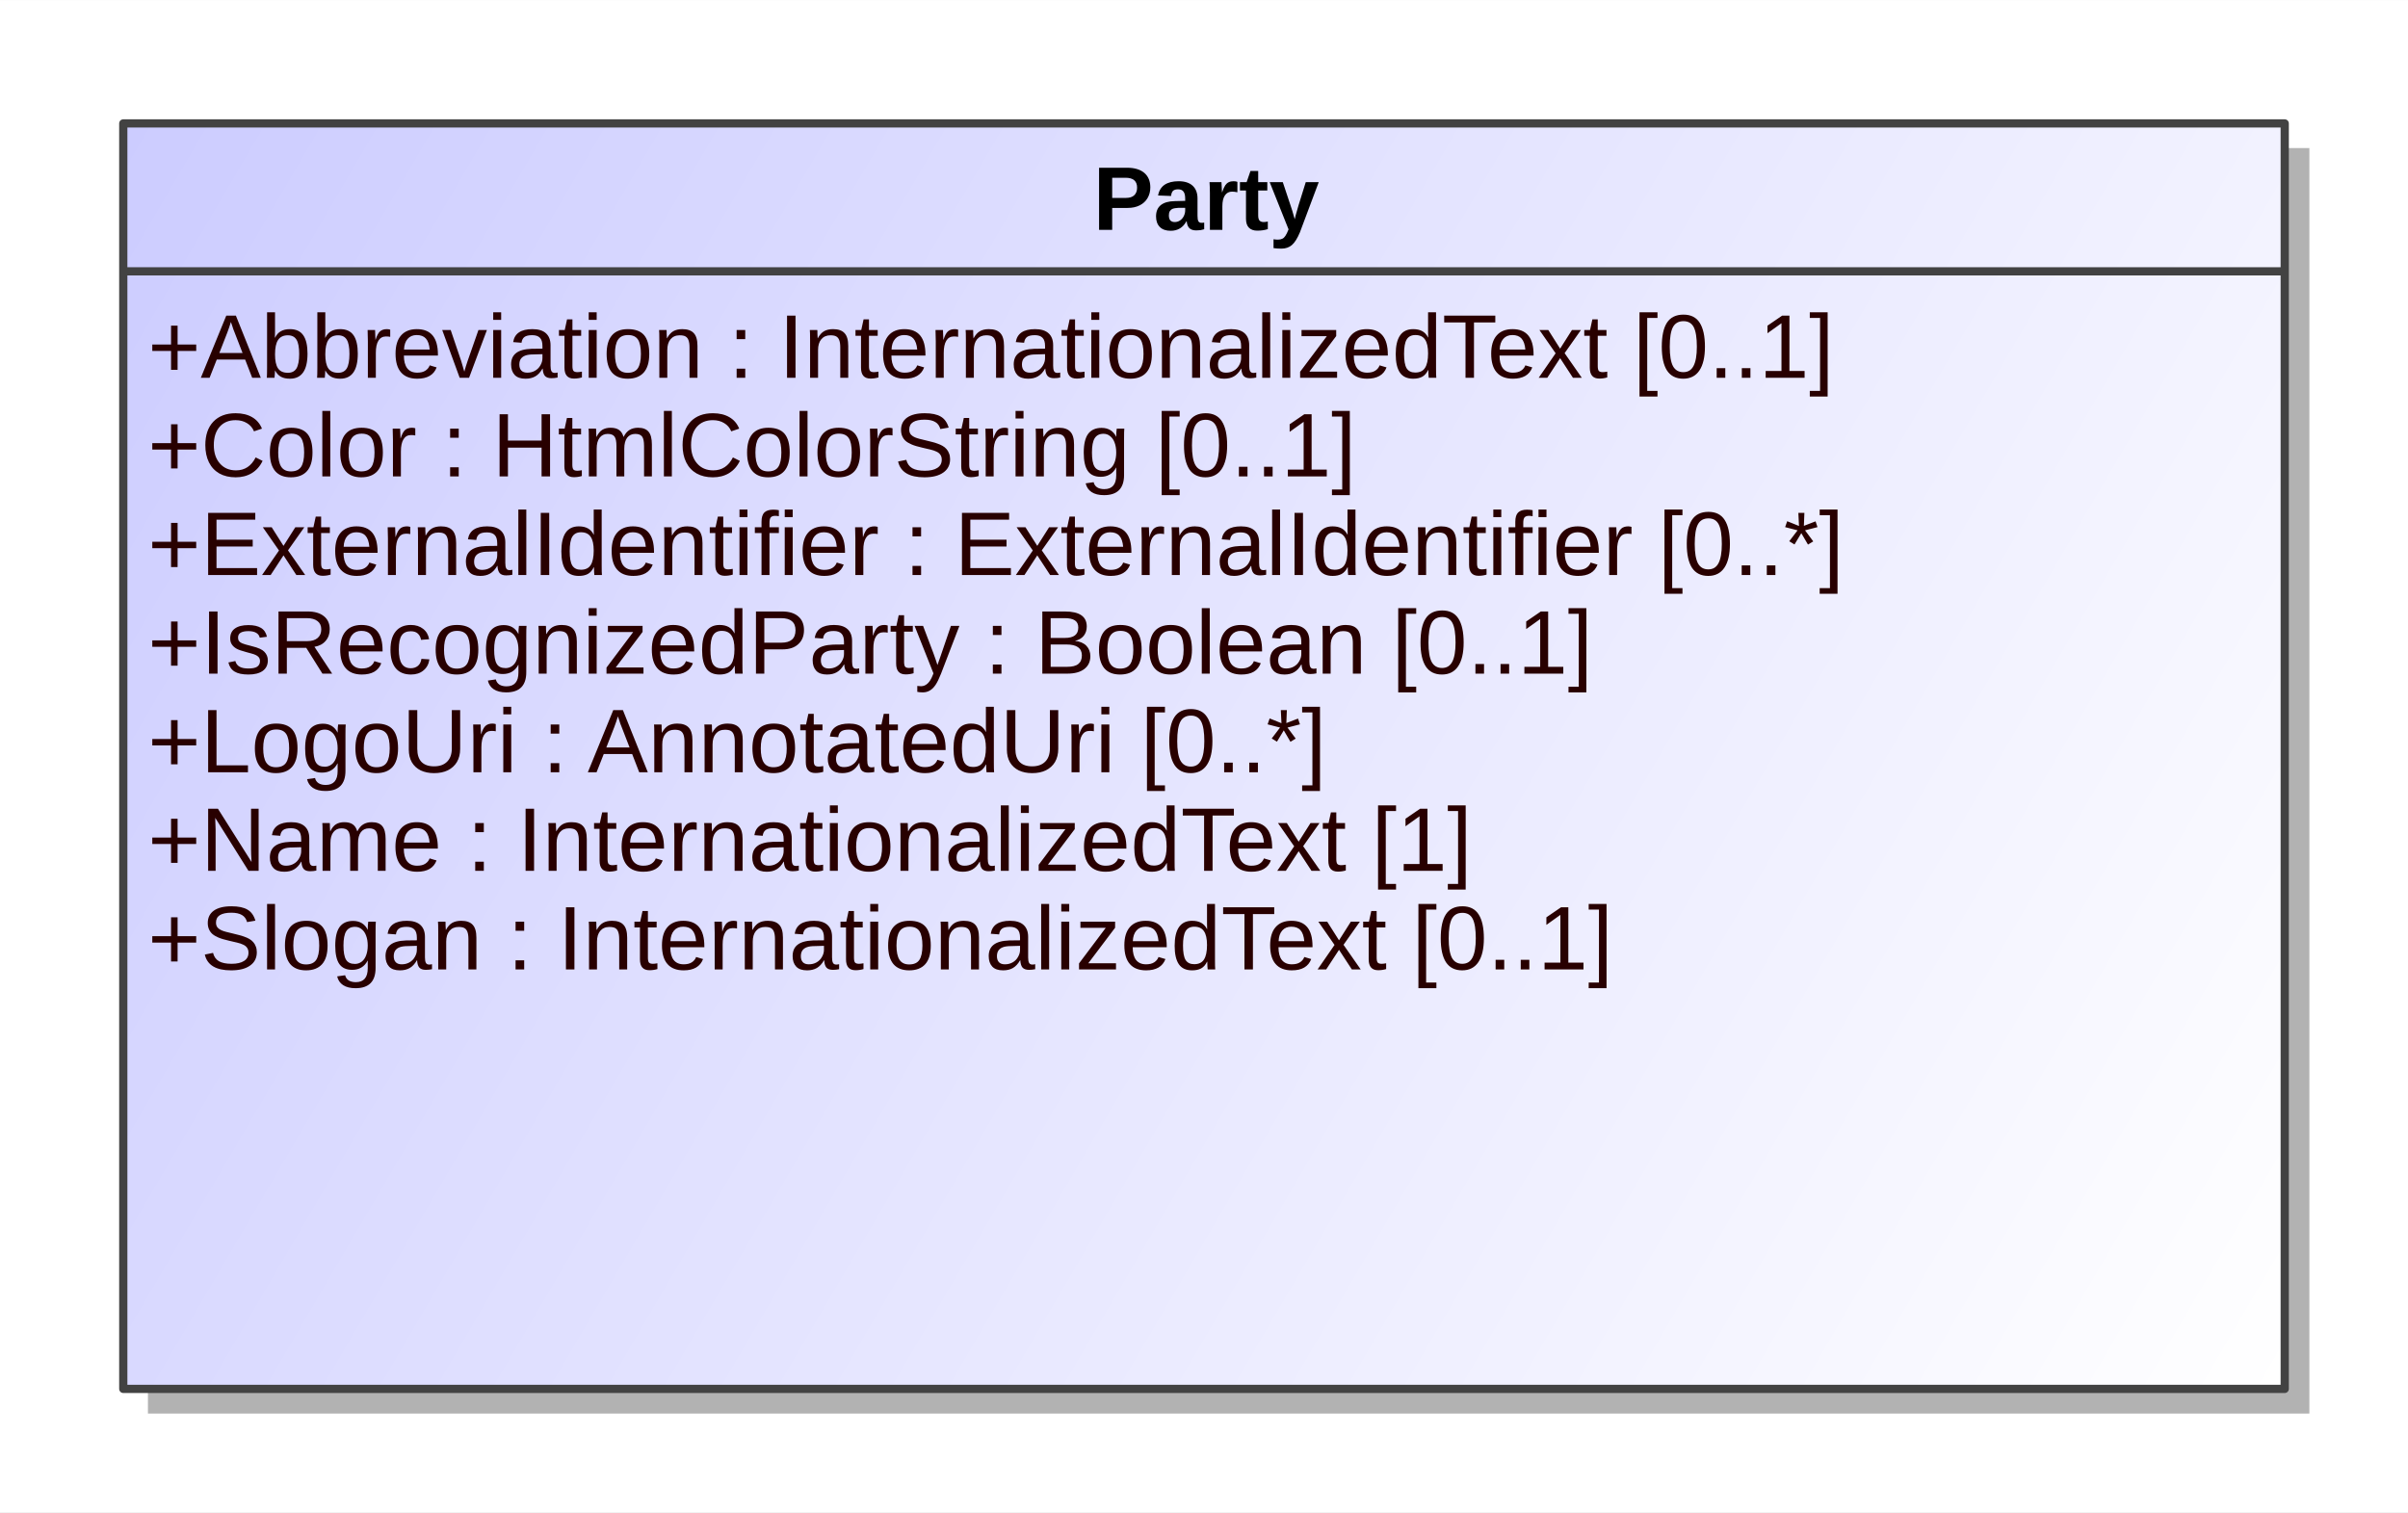
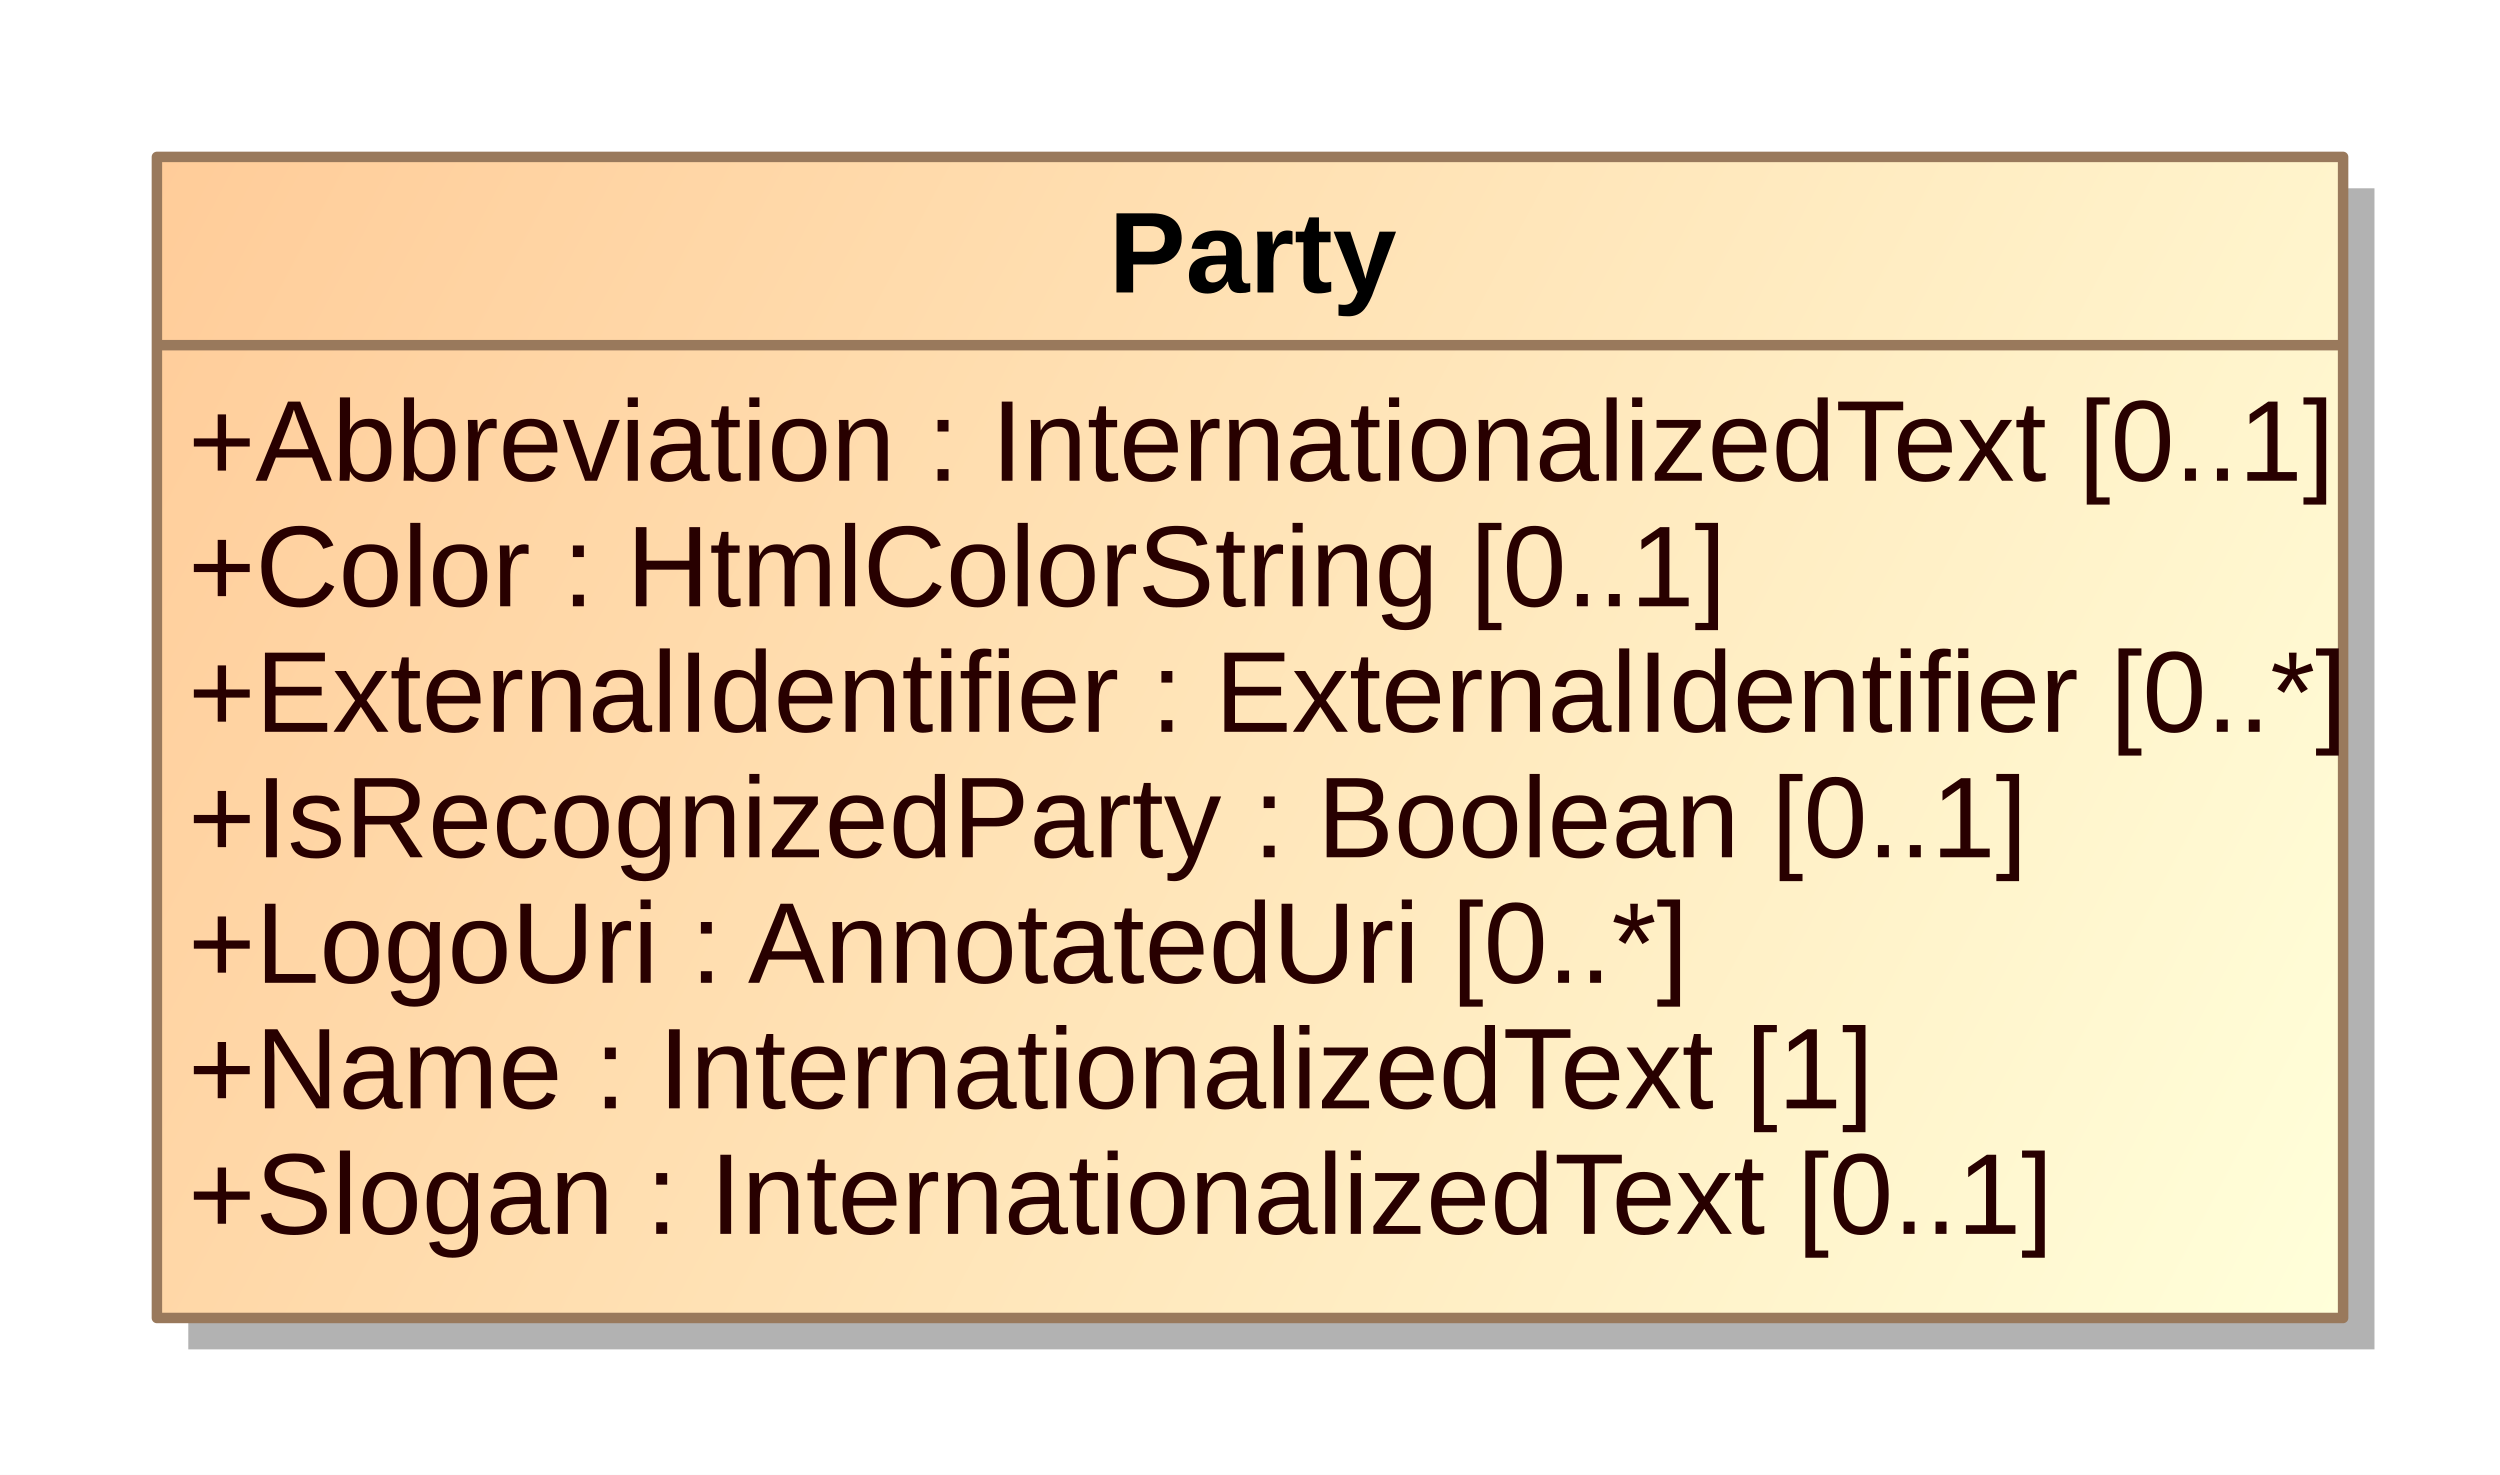
- <svg xmlns="http://www.w3.org/2000/svg" fill-opacity="1" color-rendering="auto" color-interpolation="auto" text-rendering="auto" stroke="black" stroke-linecap="square" width="3.052in" stroke-miterlimit="10" shape-rendering="auto" stroke-opacity="1" fill="black" stroke-dasharray="none" font-weight="normal" stroke-width="1" viewBox="0 0 293 184" height="1.917in" font-family="'Arial'" font-style="normal" stroke-linejoin="miter" font-size="12" stroke-dashoffset="0" image-rendering="auto">
+ <svg xmlns="http://www.w3.org/2000/svg" fill-opacity="1" color-rendering="auto" color-interpolation="auto" text-rendering="auto" stroke="black" stroke-linecap="square" width="2.49in" stroke-miterlimit="10" shape-rendering="auto" stroke-opacity="1" fill="black" stroke-dasharray="none" font-weight="normal" stroke-width="1" viewBox="0 0 239 141" height="1.469in" font-family="'Arial'" font-style="normal" stroke-linejoin="miter" font-size="12" stroke-dashoffset="0" image-rendering="auto">
  <defs id="genericDefs" />
  <g>
    <defs id="defs1">
-       <linearGradient x1="1911" gradientUnits="userSpaceOnUse" x2="2174" y1="525" y2="679" id="linearGradient1" spreadMethod="pad">
-         <stop stop-opacity="1" stop-color="rgb(204,204,255)" offset="0%" />
-         <stop stop-opacity="1" stop-color="white" offset="100%" />
+       <linearGradient x1="1708" gradientUnits="userSpaceOnUse" x2="1917" y1="238" y2="349" id="linearGradient1" spreadMethod="pad">
+         <stop stop-opacity="1" stop-color="rgb(255,204,153)" offset="0%" />
+         <stop stop-opacity="1" stop-color="rgb(255,255,218)" offset="100%" />
      </linearGradient>
      <clipPath clipPathUnits="userSpaceOnUse" id="clipPath1">
-         <path d="M0 0 L293 0 L293 184 L0 184 L0 0 Z" />
+         <path d="M0 0 L239 0 L239 141 L0 141 L0 0 Z" />
      </clipPath>
      <clipPath clipPathUnits="userSpaceOnUse" id="clipPath2">
-         <path d="M1896 510 L2189 510 L2189 694 L1896 694 L1896 510 Z" />
+         <path d="M1693 223 L1932 223 L1932 364 L1693 364 L1693 223 Z" />
      </clipPath>
    </defs>
    <g fill="white" stroke="white">
-       <rect x="0" width="293" height="184" y="0" clip-path="url(#clipPath1)" stroke="none" />
-       <rect x="1914" y="528" transform="translate(-1896,-510)" clip-path="url(#clipPath2)" fill="rgb(178,178,178)" width="263" text-rendering="geometricPrecision" height="154" stroke="none" />
-       <rect x="1911" y="525" transform="translate(-1896,-510)" clip-path="url(#clipPath2)" fill="url(#linearGradient1)" width="263" text-rendering="geometricPrecision" height="154" stroke="none" />
+       <rect x="0" width="239" height="141" y="0" clip-path="url(#clipPath1)" stroke="none" />
+       <rect x="1711" y="241" transform="translate(-1693,-223)" clip-path="url(#clipPath2)" fill="rgb(178,178,178)" width="209" text-rendering="geometricPrecision" height="111" stroke="none" />
+       <rect x="1708" y="238" transform="translate(-1693,-223)" clip-path="url(#clipPath2)" fill="url(#linearGradient1)" width="209" text-rendering="geometricPrecision" height="111" stroke="none" />
    </g>
-     <g fill="rgb(66,66,66)" text-rendering="geometricPrecision" transform="translate(-1896,-510)" stroke-linecap="butt" stroke="rgb(66,66,66)" stroke-linejoin="round">
-       <rect fill="none" x="1911" width="263" height="154" y="525" clip-path="url(#clipPath2)" />
-       <line y2="543" fill="none" x1="1911" clip-path="url(#clipPath2)" x2="2174" y1="543" />
-       <text x="1914" font-size="11" y="627.958" clip-path="url(#clipPath2)" fill="rgb(40,0,0)" stroke="none" space="preserve">+Slogan : InternationalizedText [0..1]</text>
-       <text x="1914" font-size="11" y="615.958" clip-path="url(#clipPath2)" fill="rgb(40,0,0)" stroke="none" space="preserve">+Name : InternationalizedText [1]</text>
-       <text x="1914" font-size="11" y="603.958" clip-path="url(#clipPath2)" fill="rgb(40,0,0)" stroke="none" space="preserve">+LogoUri : AnnotatedUri [0..*]</text>
-       <text x="1914" font-size="11" y="591.958" clip-path="url(#clipPath2)" fill="rgb(40,0,0)" stroke="none" space="preserve">+IsRecognizedParty : Boolean [0..1]</text>
-       <text x="1914" font-size="11" y="579.958" clip-path="url(#clipPath2)" fill="rgb(40,0,0)" stroke="none" space="preserve">+ExternalIdentifier : ExternalIdentifier [0..*]</text>
-       <text x="1914" font-size="11" y="567.958" clip-path="url(#clipPath2)" fill="rgb(40,0,0)" stroke="none" space="preserve">+Color : HtmlColorString [0..1]</text>
-       <text x="1914" font-size="11" y="555.958" clip-path="url(#clipPath2)" fill="rgb(40,0,0)" stroke="none" space="preserve">+Abbreviation : InternationalizedText [0..1]</text>
+     <g fill="rgb(153,121,92)" text-rendering="geometricPrecision" transform="translate(-1693,-223)" stroke-linecap="butt" stroke="rgb(153,121,92)" stroke-linejoin="round">
+       <rect fill="none" x="1708" width="209" height="111" y="238" clip-path="url(#clipPath2)" />
+       <line y2="256" fill="none" x1="1708" clip-path="url(#clipPath2)" x2="1917" y1="256" />
+       <text x="1711" font-size="11" y="340.958" clip-path="url(#clipPath2)" fill="rgb(40,0,0)" stroke="none" space="preserve">+Slogan : InternationalizedText [0..1]</text>
+       <text x="1711" font-size="11" y="328.958" clip-path="url(#clipPath2)" fill="rgb(40,0,0)" stroke="none" space="preserve">+Name : InternationalizedText [1]</text>
+       <text x="1711" font-size="11" y="316.958" clip-path="url(#clipPath2)" fill="rgb(40,0,0)" stroke="none" space="preserve">+LogoUri : AnnotatedUri [0..*]</text>
+       <text x="1711" font-size="11" y="304.958" clip-path="url(#clipPath2)" fill="rgb(40,0,0)" stroke="none" space="preserve">+IsRecognizedParty : Boolean [0..1]</text>
+       <text x="1711" font-size="11" y="292.958" clip-path="url(#clipPath2)" fill="rgb(40,0,0)" stroke="none" space="preserve">+ExternalIdentifier : ExternalIdentifier [0..*]</text>
+       <text x="1711" font-size="11" y="280.958" clip-path="url(#clipPath2)" fill="rgb(40,0,0)" stroke="none" space="preserve">+Color : HtmlColorString [0..1]</text>
+       <text x="1711" font-size="11" y="268.958" clip-path="url(#clipPath2)" fill="rgb(40,0,0)" stroke="none" space="preserve">+Abbreviation : InternationalizedText [0..1]</text>
    </g>
-     <g text-rendering="geometricPrecision" font-size="11" font-weight="bold" transform="translate(-1896,-510)" stroke-linecap="butt" stroke-linejoin="round">
-       <text x="2029" space="preserve" y="537.958" clip-path="url(#clipPath2)" stroke="none">Party</text>
+     <g text-rendering="geometricPrecision" font-size="11" font-weight="bold" transform="translate(-1693,-223)" stroke-linecap="butt" stroke-linejoin="round">
+       <text x="1799" space="preserve" y="250.958" clip-path="url(#clipPath2)" stroke="none">Party</text>
    </g>
  </g>
</svg>
